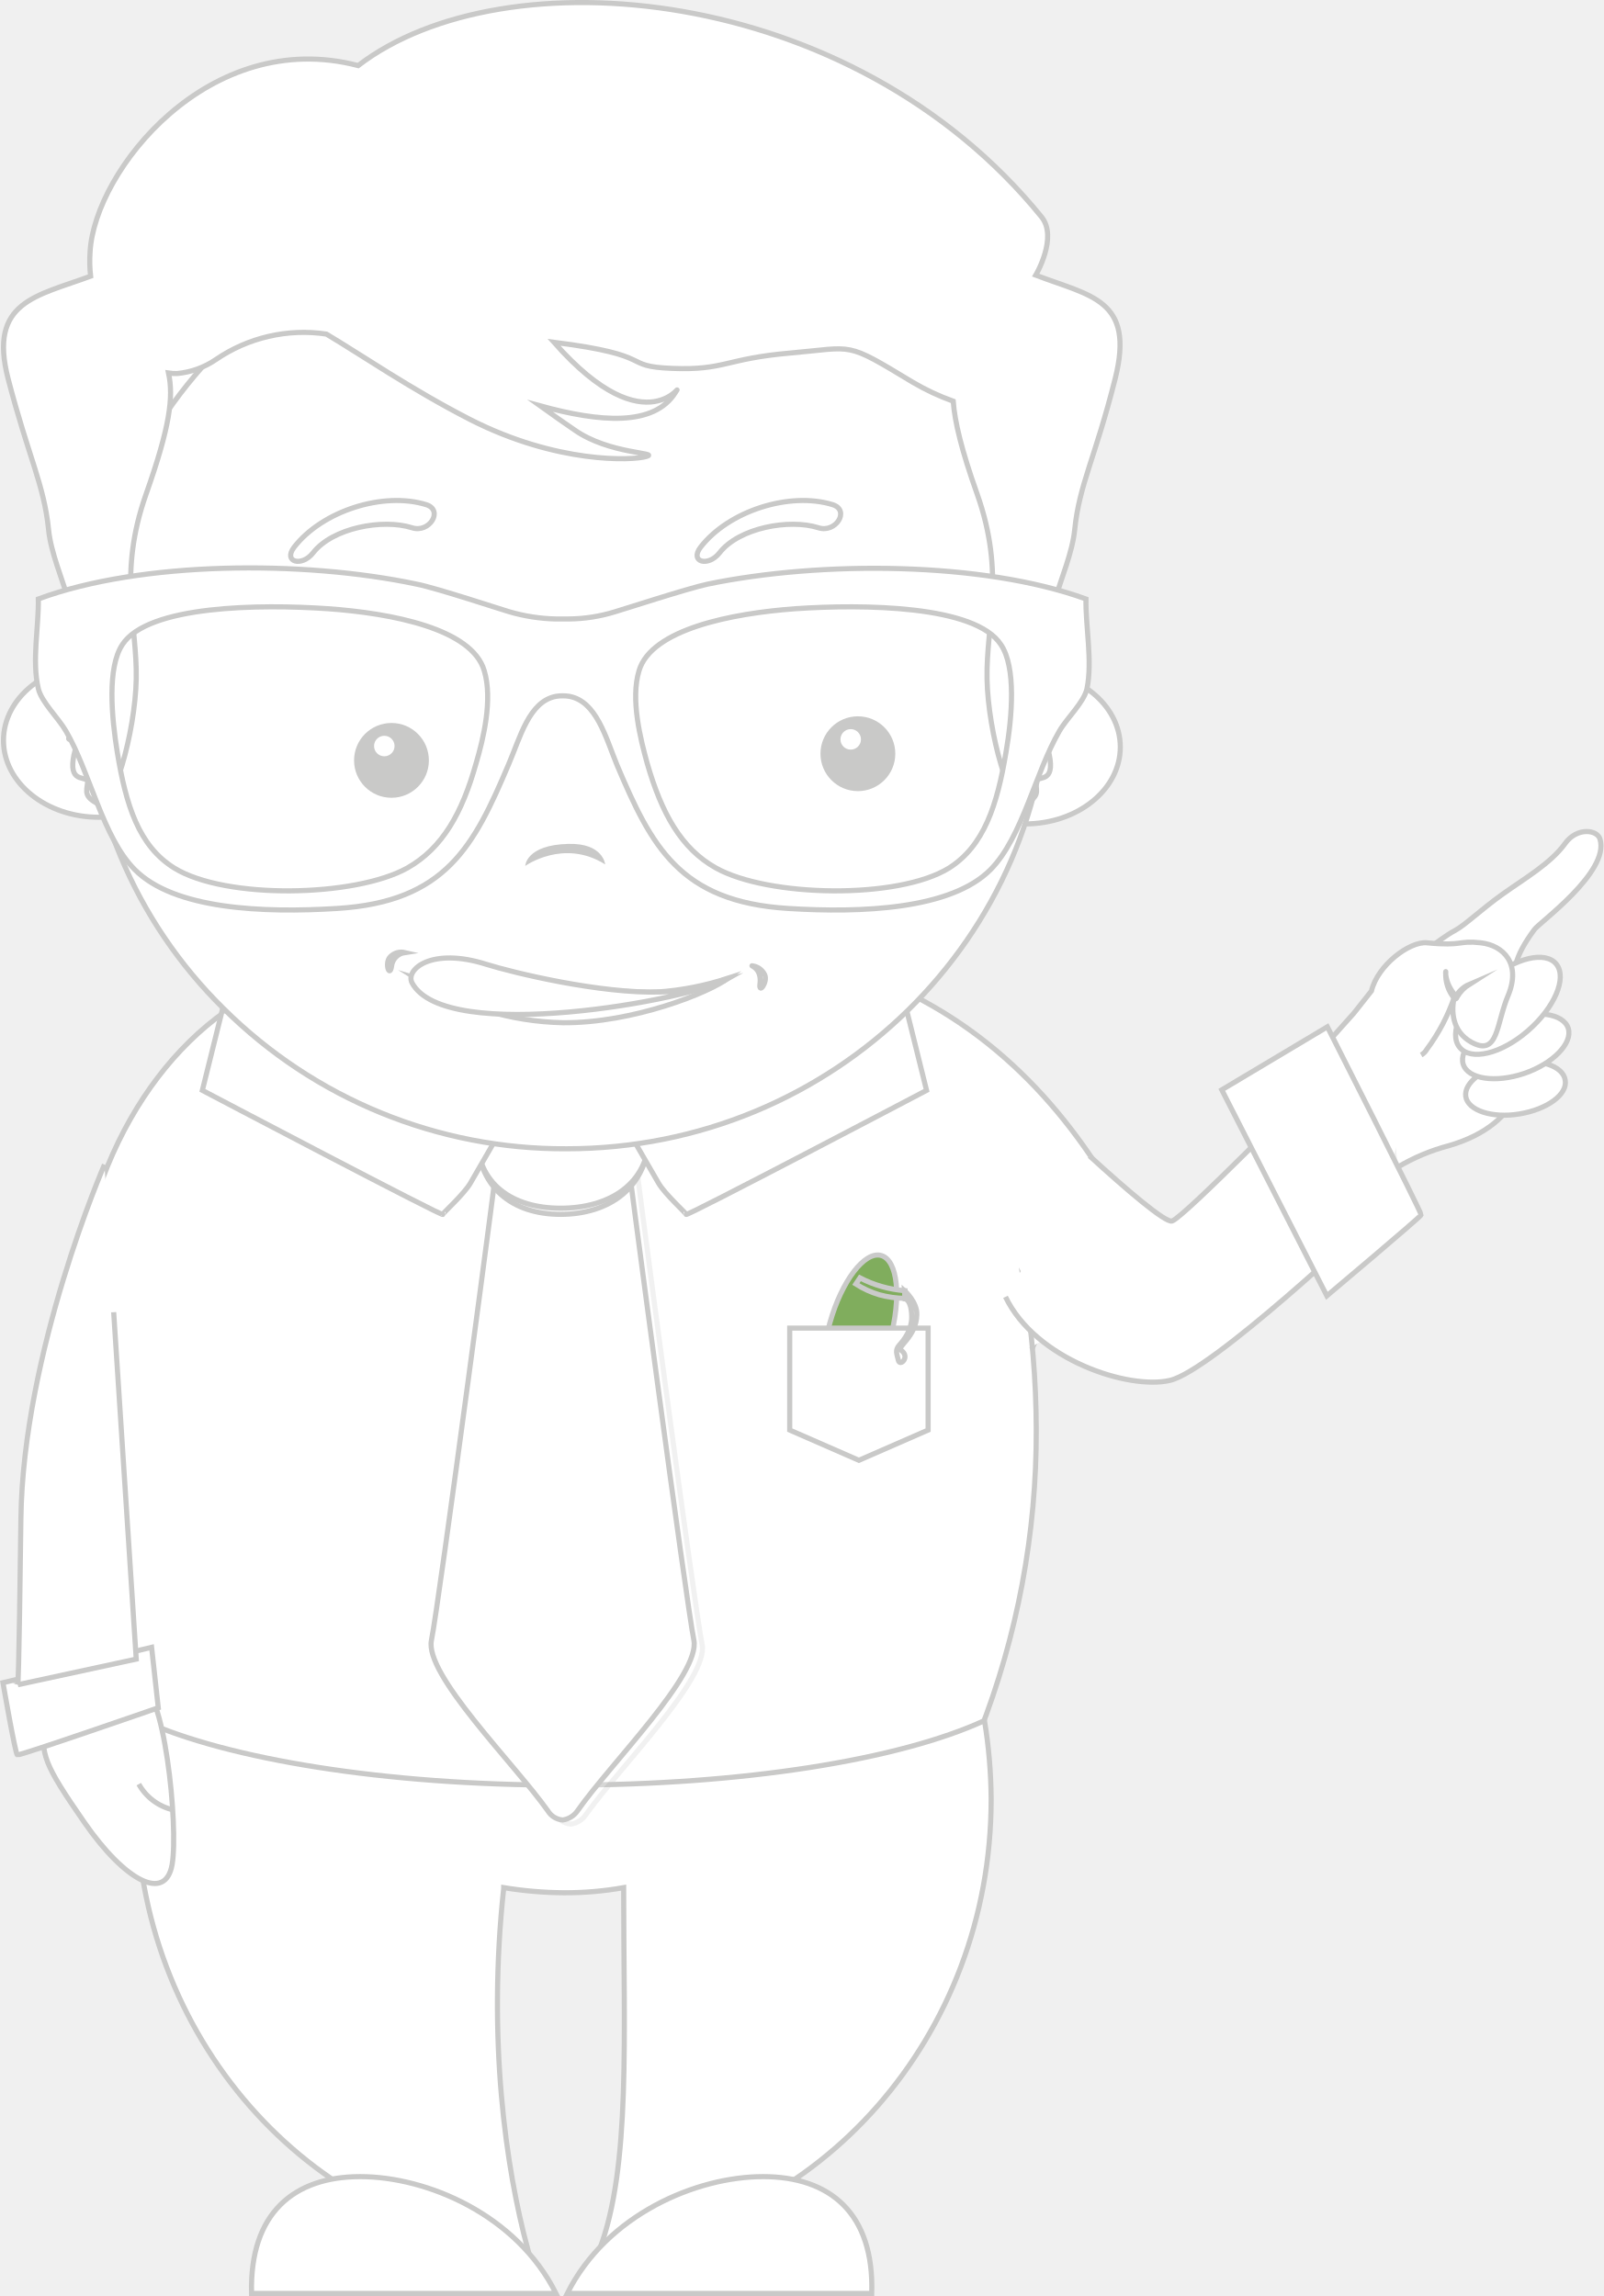
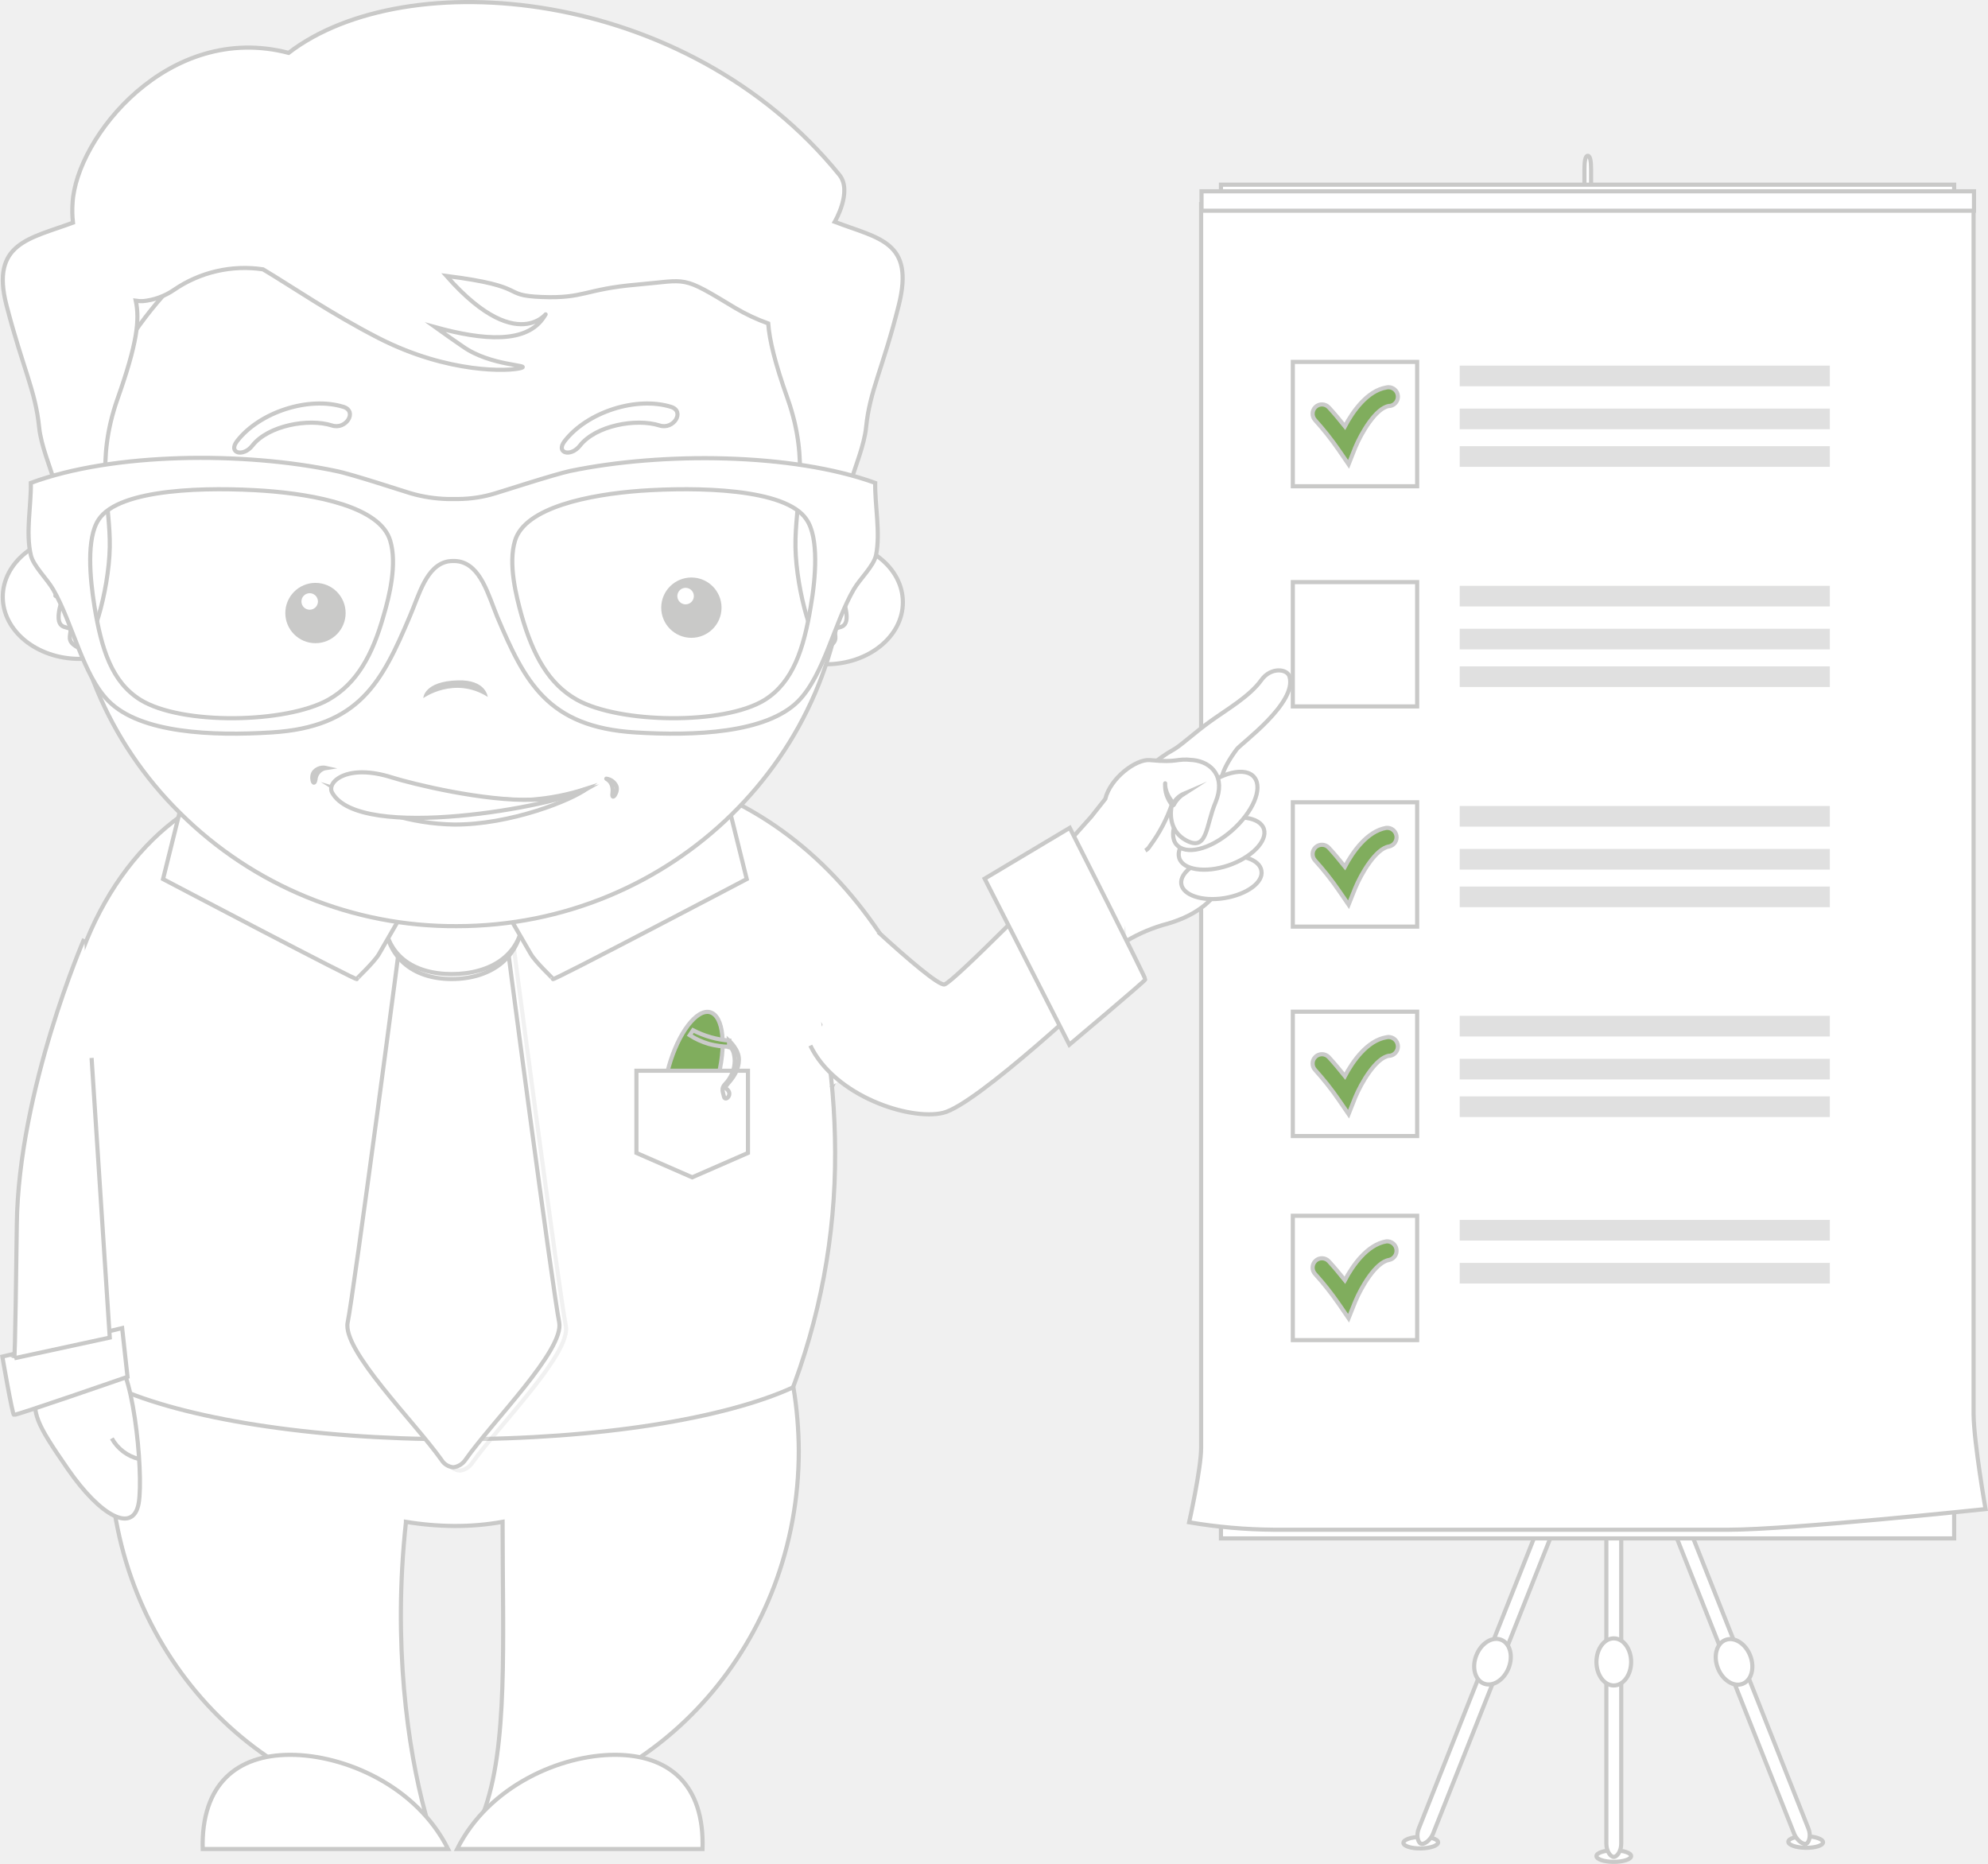
- <svg xmlns="http://www.w3.org/2000/svg" viewBox="0 0 312.86 448.1">
+ <svg xmlns="http://www.w3.org/2000/svg" viewBox="0 0 481.26 451.21">
  <defs>
-     <style>.a,.b,.h{fill:none;}.b{clip-path:url(#a);}.c,.d,.e,.f{fill:#fff;}.c,.d,.e,.h{stroke:#c9c9c8;}.c,.d,.i{stroke-miterlimit:22.93;}.d{opacity:0.25;isolation:isolate;}.e,.h{stroke-miterlimit:10;}.g{fill:#c9c9c8;}.i{fill:#80ad5d;stroke:#cacaca;}.j{clip-path:url(#b);}.k{fill:url(#c);}</style>
+     <style>.a,.b,.j{fill:none;}.b{clip-path:url(#a);}.c,.f,.g,.h{fill:#fff;}.c,.f,.g,.j{stroke:#c9c9c8;}.c,.d,.e,.f{stroke-miterlimit:22.93;}.d,.i{fill:#c9c9c8;}.d{stroke:#fff;opacity:0.57;}.d,.f{isolation:isolate;}.e{fill:#80ad5d;stroke:#cacaca;}.f{opacity:0.25;}.g,.j{stroke-miterlimit:10;}.k{clip-path:url(#b);}.l{fill:url(#c);}</style>
    <clipPath id="a">
-       <polygon class="a" points="1 1 2 1 1 2 1 1" />
+       <polygon class="a" points="-60.9 -31.71 -59.9 -31.71 -60.9 -30.71 -60.9 -31.71" />
    </clipPath>
-     <clipPath id="b" transform="translate(-64.62 -39.2)">
-       <polygon class="b" points="-1 -1 -2 -1 -1 -2 -1 -1" />
+     <clipPath id="b" transform="translate(-2.73 -6.49)">
+       <polygon class="b" points="-62.9 -33.71 -63.9 -33.71 -62.9 -34.71 -62.9 -33.71" />
    </clipPath>
-     <linearGradient id="c" x1="-60.61" y1="372.83" x2="-50.94" y2="371.12" gradientTransform="matrix(0.96, 0.27, 0.27, -0.96, 188.3, 663.67)" gradientUnits="userSpaceOnUse">
+     <linearGradient id="c" x1="-108.7" y1="-336.1" x2="-99.03" y2="-334.39" gradientTransform="matrix(0.96, 0.27, -0.27, 0.96, 183.1, 607.41)" gradientUnits="userSpaceOnUse">
      <stop offset="0" />
      <stop offset="0" stop-color="#0f0f0f" />
      <stop offset="0" stop-color="#373737" />
      <stop offset="0" stop-color="#777" />
      <stop offset="0" stop-color="#cfcfcf" />
      <stop offset="0" stop-color="#fff" />
      <stop offset="0.18" stop-color="#fff" />
      <stop offset="0.21" stop-color="#fff" />
      <stop offset="0.27" stop-color="#fff" />
      <stop offset="0.32" stop-color="#fff" />
      <stop offset="0.48" stop-color="#fff" />
      <stop offset="1" stop-color="#fff" />
    </linearGradient>
  </defs>
-   <ellipse class="c" cx="39.38" cy="72.6" rx="14.3" ry="11.3" />
-   <polygon class="c" points="34.68 207.8 19.68 239.3 14.68 264.3 19.68 343.3 76.68 360.8 155.18 358.8 183.68 323.8 197.18 272.3 205.68 253.8 215.18 231.8 188.68 212.8 135.68 203.8 34.68 207.8" />
-   <path class="c" d="M122.8,386.3c15.2,8,36.4,12.9,59.9,12.9,31.2,0,58.5-8.8,73-21.8a160.16,160.16,0,0,0,11.1-59.3,177,177,0,0,0-2.4-28.6c1.7,3.2,3.4,6.7,5,10.5" transform="translate(-64.62 -39.2)" />
-   <path class="c" d="M174.6,387.6c-35,0-65.6-5.1-82.1-12.6a98,98,0,0,0-1.3,15.4c0,46.2,33.6,84.1,76.4,87.8-4.3-15.8-7.9-41.1-4.7-70.5v-0.1a74.86,74.86,0,0,0,11.7,1,64.46,64.46,0,0,0,11.7-1v0.1c0,28.9,1.4,54.4-4.7,70.5,42.8-3.8,76.4-41.6,76.4-87.8a97,97,0,0,0-1.3-15.4C240.2,382.6,209.7,387.6,174.6,387.6Z" transform="translate(-64.62 -39.2)" />
-   <path class="c" d="M114.1,233.2C93.6,244.1,79,270.5,79,301.3" transform="translate(-64.62 -39.2)" />
-   <path class="c" d="M281.8,271.8c-11.5-19.6-27.8-35.7-51.5-43.5-13.4-14.8-30.4-23.6-49-23.6-17.8,0-34.1,8.1-47.2,21.8a83.13,83.13,0,0,0-14.8,5.1" transform="translate(-64.62 -39.2)" />
-   <path class="c" d="M337.3,267a38.77,38.77,0,0,1,10-4.2c15.1-4.4,15.7-15.3,15.9-23.2,0.2-7.1-7.5-7.8.8-19,0.9-1.3,14.7-11.2,12.8-17.6-0.5-1.9-4.5-2.4-6.8.8-2.8,3.9-8,6.9-12.2,9.9s-7.4,6.1-9.3,7.1c-3,1.6-8.7,6.2-13.9,11.2" transform="translate(-64.62 -39.2)" />
-   <path class="c" d="M335.9,267.9c-2.6,1.7-2.4,1.7-4.5-3.1-3.6-8.2-8.5-16.1-7.4-19.4" transform="translate(-64.62 -39.2)" />
-   <path class="c" d="M370,250c-0.4-2.8-5.1-4.3-10.5-3.4s-9.3,3.9-8.9,6.6,5.1,4.3,10.5,3.4S370.5,252.8,370,250Z" transform="translate(-64.62 -39.2)" />
-   <path class="c" d="M370.6,239.9c-0.9-2.9-6.3-3.7-11.9-1.8s-9.5,5.9-8.6,8.8,6.3,3.7,11.9,1.8S371.5,242.8,370.6,239.9Z" transform="translate(-64.62 -39.2)" />
-   <path class="c" d="M368.3,227.4c-2.1-2.7-8.1-1.3-13.3,3.2s-7.8,10.3-5.6,13,8.1,1.3,13.3-3.2S370.4,230.1,368.3,227.4Z" transform="translate(-64.62 -39.2)" />
-   <path class="c" d="M341.9,245.1A2.89,2.89,0,0,0,343,244a37.21,37.21,0,0,0,5.4-10.3c-0.7,2.7-.5,6.8,3.3,8.9,5.3,2.9,4.8-3.6,7.2-9.2,2.5-6.1-.9-9.7-5.4-10.2s-3.3.7-10.5,0c-3.4-.3-9.6,4.4-10.8,9.4l-3.4,4.3-5,5.6,12,25.2" transform="translate(-64.62 -39.2)" />
-   <path class="c" d="M348.5,234.2a7.29,7.29,0,0,1-1.8-5.3c0-.6-0.4,2,1.9,4.6C349.1,234,348.5,234.2,348.5,234.2Z" transform="translate(-64.62 -39.2)" />
-   <path class="c" d="M348.5,234a5.49,5.49,0,0,1,2.8-2.7,7.29,7.29,0,0,0-2.4,2.5C348.7,234.3,348.5,234,348.5,234Z" transform="translate(-64.62 -39.2)" />
-   <path class="c" d="M277.2,264.8c7.1,6.5,14.8,13.1,16.1,12.7,2.4-.8,27.1-26.1,27.1-26.1l11.3,26.4s-30.6,28.9-38.8,30.8c-8,1.9-26.2-4-32.1-16.3" transform="translate(-64.62 -39.2)" />
-   <path class="c" d="M303,251.9l20.6-12.3s18.4,36.3,18.3,36.7-18.4,15.8-18.4,15.8Z" transform="translate(-64.62 -39.2)" />
-   <path class="c" d="M73.5,375.5c-1.1,5.9-.3,8,7.6,19.4s15.8,15.6,17.1,8.2-1.6-35.7-6.5-35S73.5,375.5,73.5,375.5Z" transform="translate(-64.62 -39.2)" />
-   <path class="c" d="M65.2,367.6l29-6.9,1.3,11.8s-27.1,9.4-27.5,9.2S65.2,367.6,65.2,367.6Z" transform="translate(-64.62 -39.2)" />
-   <path class="c" d="M85,266.5S69.1,303,68.7,335.6,68.1,368,68.1,368l23.1-5-4.4-67.7" transform="translate(-64.62 -39.2)" />
-   <path class="d" d="M201.6,360.1c-1.4-6.7-13.1-94.6-13.6-99.6a56.4,56.4,0,0,0-12-1.3,49.84,49.84,0,0,0-12,1.3c-0.5,5.1-12.2,93-13.6,99.6s16.1,24,22.7,33.3a3.74,3.74,0,0,0,2.9,1.8,4.22,4.22,0,0,0,2.9-1.8C185.5,384.1,203,366.7,201.6,360.1Z" transform="translate(-64.62 -39.2)" />
-   <path class="c" d="M200,359.3c-1.4-6.7-13.1-94.6-13.6-99.7a56.4,56.4,0,0,0-12-1.3,49.84,49.84,0,0,0-12,1.3c-0.5,5.1-12.2,93-13.6,99.7s16.1,24,22.7,33.3a3.74,3.74,0,0,0,2.9,1.8,4.22,4.22,0,0,0,2.9-1.8C183.8,383.3,201.3,366,200,359.3Z" transform="translate(-64.62 -39.2)" />
-   <path class="c" d="M191.3,260.1c0,11-8,16.1-17.3,16.1s-16.4-5.1-16.4-16.1,7.6-19.8,16.9-19.8S191.3,249.2,191.3,260.1Z" transform="translate(-64.62 -39.2)" />
-   <path class="c" d="M191.3,260.5c0,9.9-8,14.5-17.3,14.5s-16.4-4.6-16.4-14.5,7.6-20.2,16.9-20.2S191.3,250.6,191.3,260.5Z" transform="translate(-64.62 -39.2)" />
-   <path class="c" d="M108,236.3L104.1,252s47.7,25.1,46.9,24.2c-0.1-.1,4.2-4,5.4-6.1,3-5.1,17.3-30.2,17.3-30.2s-32.4,4.3-50.6.6C113.8,238.6,113.9,238.5,108,236.3Z" transform="translate(-64.62 -39.2)" />
-   <path class="c" d="M241.5,236.3l3.9,15.7s-47.7,25.1-46.9,24.2c0.1-.1-4.2-4-5.4-6.1-3-5.1-17.3-30.2-17.3-30.2s32.4,4.3,50.6.6C235.7,238.6,235.7,238.5,241.5,236.3Z" transform="translate(-64.62 -39.2)" />
-   <ellipse class="c" cx="19.28" cy="144.5" rx="18.6" ry="15" />
-   <ellipse class="c" cx="199.98" cy="145.8" rx="18.6" ry="15" />
-   <circle class="e" cx="57.38" cy="148.5" r="20.8" />
-   <path class="c" d="M108.2,236a90.9,90.9,0,0,1-27.1-64.8c0-50.9,42.1-92.2,94.1-92.2s94.1,41.3,94.1,92.2-42.1,92.2-94.1,92.2a94.21,94.21,0,0,1-67-27.4" transform="translate(-64.62 -39.2)" />
-   <circle class="f" cx="163.08" cy="138.1" r="20.8" />
-   <circle class="g" cx="76.38" cy="148.4" r="7.3" />
-   <circle class="e" cx="74.98" cy="145.6" r="2.5" />
-   <circle class="g" cx="167.38" cy="147.1" r="7.3" />
-   <circle class="e" cx="165.98" cy="144.3" r="2.5" />
-   <path class="g" d="M182.7,207.9s-0.4-4.2-7.2-4c-8.3.2-8.4,4.3-8.4,4.3S174.6,202.8,182.7,207.9Z" transform="translate(-64.62 -39.2)" />
-   <path class="c" d="M266.7,92.9s4.4-7.4,1.1-11.4C230.7,35.8,162.8,30.2,134.5,52c-29.1-7.6-51.4,20.5-52.3,36.3a25.3,25.3,0,0,0,.1,4.8c-10.5,3.9-20,4.9-16.1,20,4,15.4,7,20.6,7.9,29.5s8.8,20.2,2.5,24.7c-2,1.4-4.4,6.4-.2,9.6,6.7,5.1-.8,6.6,2.5,6.7s0.7-1.2,0,3.8,3,2.9,2.8,4.6-0.7,2.7,2.1,4.1,7.2-13.8,7.4-24.4-3.6-20.4,1.9-36c4.7-13.3,5.4-19,4.4-23.7a9.15,9.15,0,0,0,1.7.1,16,16,0,0,0,7.5-2.7,30.24,30.24,0,0,1,21.6-5c6.9,4.1,16.4,10.7,28.1,16.7,16.9,8.6,31.5,8,34.3,7.2s-7.2-.4-14-5.2c-1.9-1.3-4.2-2.9-6.7-4.7,11.6,3.2,22.2,4.1,26.4-2.6,2-3.3-5.1,11.3-23.7-9.8,20.5,2.6,12.8,4.7,23.1,5.1s10.3-1.9,23-3,10.5-2.4,23.9,5.7a46.22,46.22,0,0,0,7.9,3.7c0.3,4,1.6,9.5,4.7,18.2,5.5,15.6,1.7,25.3,1.9,36s4.6,25.8,7.4,24.4,2.3-2.4,2.1-4.1,3.5,0.4,2.8-4.6-3.3-3.8,0-3.8-4.2-1.5,2.5-6.7c4.2-3.2,1.8-8.2-.2-9.6-6.3-4.5,1.6-15.8,2.5-24.7s4-14,7.9-29.5S277.4,97,266.7,92.9Z" transform="translate(-64.62 -39.2)" />
-   <path class="e" d="M125.7,147.1c-2.2,2.8-5.9,1.8-3.7-1.1,5.5-7.1,17.4-10.9,25.8-8.3,3.4,1.1.6,5.6-2.8,4.5C139.3,140.4,129.5,142.2,125.7,147.1Z" transform="translate(-64.62 -39.2)" />
-   <path class="e" d="M205,147.1c-2.2,2.8-5.9,1.8-3.7-1.1,5.5-7.1,17.4-10.9,25.8-8.3,3.4,1.1.6,5.6-2.8,4.5C218.6,140.4,208.8,142.2,205,147.1Z" transform="translate(-64.62 -39.2)" />
-   <path class="c" d="M206.7,230.1a56.75,56.75,0,0,1-13.7,2.7c-5.8.3-12.1-.8-17.1-0.8-10.2,0-25.7-.5-30.2-1.9a55.59,55.59,0,0,0,28.8,8.7C188.1,238.9,203.1,232.9,206.7,230.1Z" transform="translate(-64.62 -39.2)" />
-   <path class="c" d="M206.7,230.2c-2.4.5-4.6,2.3-13.1,2.6-11.8.4-29-3.8-34.1-5.4-10.7-3.4-15.8,1-14.5,3.6C151.5,243.2,199.6,234.3,206.7,230.2Z" transform="translate(-64.62 -39.2)" />
-   <path class="c" d="M141,227.9c-0.4,2.2-1.4-.9-0.2-2a3,3,0,0,1,2.8-.8A3.06,3.06,0,0,0,141,227.9Z" transform="translate(-64.62 -39.2)" />
-   <path class="c" d="M212.9,231.2c-0.3,2.2,1.6-.4.9-1.8a3.08,3.08,0,0,0-2.4-1.7C210.9,227.6,213.3,228.1,212.9,231.2Z" transform="translate(-64.62 -39.2)" />
-   <path class="c" d="M276.5,156.1c-20.1-7.3-51.6-7.5-73.8-2.9-3.8.8-17,5.1-18.1,5.4a31.26,31.26,0,0,1-9,1.4H173a35.13,35.13,0,0,1-9-1.4c-1.1-.3-14.4-4.7-18.1-5.4-22.2-4.7-53.8-4.5-73.8,2.9,0.1,5.3-1.3,12.1,0,17.5,0.6,2.6,3.9,5.7,5.4,8.3,4.7,8.1,7.2,20.8,13.4,27,7.7,7.8,25.1,8.5,39.5,7.6,21.2-1.3,26.7-12.2,33.4-28,2.3-5.3,4-12.4,9.3-13.4h0a8.5,8.5,0,0,1,2.6,0h0c5.3,1,7.1,8,9.3,13.4,6.7,15.8,12.2,26.7,33.4,28,14.3,0.9,31.8.2,39.5-7.6,6.2-6.3,8.7-18.9,13.4-27,1.5-2.6,4.8-5.6,5.4-8.3C277.8,168.2,276.4,161.4,276.5,156.1Zm-119,32.1c-2.7,9.6-6.5,16.5-13.4,20.4-10.2,5.7-35.5,6.2-45.5,0-6.9-4.3-9.4-12.2-11.1-22.6-1.1-6.8-2-16.5,1-21,5-7.7,26.9-7.9,40.1-7,12.5,0.9,28.1,3.9,30.5,12.1C160.8,175.7,158.9,183.5,157.5,188.2ZM260.9,186c-1.7,10.3-4.3,18.3-11.1,22.6-10,6.2-35.3,5.7-45.5,0-6.8-3.8-10.6-10.7-13.4-20.4-1.3-4.7-3.3-12.5-1.6-18.1,2.4-8.1,18.1-11.2,30.5-12.1,13.2-.9,35.1-0.7,40.1,7C262.9,169.4,262.1,179.1,260.9,186Z" transform="translate(-64.62 -39.2)" />
-   <path class="c" d="M134.9,464c13,0,30.5,7.4,38.2,22.8H113.7C113.3,471.1,122,464,134.9,464Z" transform="translate(-64.62 -39.2)" />
-   <path class="c" d="M213.5,464c-13,0-30.5,7.4-38.2,22.8h59.4C235.2,471.1,226.5,464,213.5,464Z" transform="translate(-64.62 -39.2)" />
-   <path class="h" d="M91.7,387.4a10.28,10.28,0,0,0,6.6,5" transform="translate(-64.62 -39.2)" />
-   <ellipse class="i" cx="233.87" cy="299.84" rx="15.4" ry="6.1" transform="matrix(0.27, -0.96, 0.96, 0.27, -183.22, 403.37)" />
-   <g class="j">
-     <path class="k" d="M232.4,288.6l-0.4.6-0.4.6a18.06,18.06,0,0,0,4.6,2.1,20.48,20.48,0,0,0,5,.7v-1.5A23,23,0,0,1,232.4,288.6Z" transform="translate(-64.62 -39.2)" />
+   <ellipse class="c" cx="390.67" cy="449.31" rx="4.2" ry="1.4" />
+   <path class="c" d="M395.2,364.7c0-1.8-1-3.2-1.8-3.2h0c-0.8,0-1.8,1.4-1.8,3.2v88.1c0,1.8,1,3.2,1.8,3.2h0c0.8,0,1.8-1.4,1.8-3.2V364.7Z" transform="translate(-2.73 -6.49)" />
+   <ellipse class="c" cx="390.67" cy="402.31" rx="4.2" ry="5.7" />
+   <ellipse class="c" cx="346.67" cy="452.55" rx="4.2" ry="1.4" transform="translate(-9.95 -0.87) rotate(-0.92)" />
+   <path class="c" d="M382.1,368.6c0.7-1.7.2-3.4-.5-3.7h0c-0.7-.3-2.2.7-2.9,2.3l-32.5,81.9c-0.7,1.7-.2,3.4.5,3.7h0c0.7,0.3,2.2-.7,2.9-2.3Z" transform="translate(-2.73 -6.49)" />
+   <ellipse class="c" cx="364.04" cy="408.74" rx="5.7" ry="4.2" transform="translate(-152.81 590.08) rotate(-68.38)" />
+   <ellipse class="c" cx="439.85" cy="452.4" rx="1.4" ry="4.2" transform="translate(-22.28 878.44) rotate(-89.08)" />
+   <path class="c" d="M404.6,368.6c-0.7-1.7-.2-3.4.5-3.7h0c0.7-.3,2.2.7,2.9,2.3l32.5,81.9c0.7,1.7.2,3.4-.5,3.7h0c-0.7.3-2.2-.7-2.9-2.3Z" transform="translate(-2.73 -6.49)" />
+   <ellipse class="c" cx="422.51" cy="408.79" rx="4.2" ry="5.7" transform="translate(-123.66 178.04) rotate(-21.63)" />
+   <path class="c" d="M387.9,47.4c0-1.8-.2-3.2-0.8-3.2h0c-0.6,0-.8,1.4-0.8,3.2v88.1c0,1.8.2,3.2,0.8,3.2h0c0.6,0,.8-1.4.8-3.2V47.4Z" transform="translate(-2.73 -6.49)" />
+   <rect class="c" x="295.57" y="44.71" width="177.5" height="3.7" />
+   <rect class="c" x="295.57" y="358.21" width="177.5" height="14.2" />
+   <path class="c" d="M483.4,371.8s-47.3,5-62.2,5H311.1a128.31,128.31,0,0,1-20.5-1.8s2.9-13,2.9-18V55.9h187v293C480.6,355.9,483.4,371.8,483.4,371.8Z" transform="translate(-2.73 -6.49)" />
+   <rect class="c" x="290.87" y="46.31" width="187" height="4.7" />
+   <rect class="c" x="312.97" y="140.91" width="30.1" height="30.1" />
+   <rect class="d" x="352.87" y="141.31" width="90.6" height="6" />
+   <rect class="d" x="352.87" y="151.71" width="90.6" height="6" />
+   <rect class="d" x="352.87" y="160.81" width="90.6" height="6" />
+   <rect class="c" x="312.97" y="194.21" width="30.1" height="30.1" />
+   <rect class="d" x="352.87" y="194.61" width="90.6" height="6" />
+   <rect class="d" x="352.87" y="205.01" width="90.6" height="6" />
+   <rect class="d" x="352.87" y="214.11" width="90.6" height="6" />
+   <rect class="c" x="312.97" y="244.91" width="30.1" height="30.1" />
+   <rect class="d" x="352.87" y="245.41" width="90.6" height="6" />
+   <rect class="d" x="352.87" y="255.81" width="90.6" height="6" />
+   <rect class="d" x="352.87" y="264.91" width="90.6" height="6" />
+   <rect class="c" x="312.97" y="294.31" width="30.1" height="30.1" />
+   <rect class="d" x="352.87" y="294.81" width="90.6" height="6" />
+   <rect class="d" x="352.87" y="305.21" width="90.6" height="6" />
+   <rect class="c" x="312.97" y="87.61" width="30.1" height="30.1" />
+   <rect class="d" x="352.87" y="88.01" width="90.6" height="6" />
+   <rect class="d" x="352.87" y="98.41" width="90.6" height="6" />
+   <rect class="d" x="352.87" y="107.51" width="90.6" height="6" />
+   <path class="e" d="M329.2,118.9l-2.4-3.5a70.4,70.4,0,0,0-5.7-7.2,2.26,2.26,0,1,1,3.3-3.1h0c1.3,1.4,2.7,3.1,3.9,4.6,1.9-3.6,5.4-8.6,10-9.4a2.28,2.28,0,1,1,.93,4.46l-0.23,0c-3.2.5-6.7,6.5-8.2,10.1Z" transform="translate(-2.73 -6.49)" />
+   <path class="e" d="M329.2,225.5l-2.4-3.5a70.4,70.4,0,0,0-5.7-7.2,2.26,2.26,0,1,1,3.3-3.1h0c1.3,1.4,2.7,3.1,3.9,4.6,1.9-3.6,5.4-8.6,10-9.4a2.28,2.28,0,0,1,.7,4.5c-3.2.5-6.7,6.5-8.2,10.1Z" transform="translate(-2.73 -6.49)" />
+   <path class="e" d="M329.2,276.2l-2.4-3.5a70.4,70.4,0,0,0-5.7-7.2,2.26,2.26,0,1,1,3.3-3.1c1.3,1.4,2.7,3.1,3.9,4.6,1.9-3.6,5.4-8.6,10-9.4a2.28,2.28,0,1,1,.93,4.46l-0.23,0c-3.2.5-6.7,6.5-8.2,10.1Z" transform="translate(-2.73 -6.49)" />
+   <path class="e" d="M329.2,325.6l-2.4-3.5a70.4,70.4,0,0,0-5.7-7.2,2.26,2.26,0,1,1,3.3-3.1h0c1.3,1.4,2.7,3.1,3.9,4.6,1.9-3.6,5.4-8.6,10-9.4a2.28,2.28,0,0,1,.7,4.5c-3.2.5-6.7,6.5-8.2,10.1Z" transform="translate(-2.73 -6.49)" />
+   <ellipse class="c" cx="39.37" cy="72.6" rx="14.3" ry="11.3" />
+   <polygon class="c" points="34.67 207.8 19.67 239.3 14.67 264.3 19.67 343.3 76.67 360.8 155.17 358.8 183.67 323.8 197.17 272.3 205.67 253.8 215.17 231.8 188.67 212.8 135.67 203.8 34.67 207.8" />
+   <path class="c" d="M60.9,353.59c15.2,8,36.4,12.9,59.9,12.9,31.2,0,58.5-8.8,73-21.8a160.16,160.16,0,0,0,11.1-59.3,177,177,0,0,0-2.4-28.6c1.7,3.2,3.4,6.7,5,10.5" transform="translate(-2.73 -6.49)" />
+   <path class="c" d="M112.7,354.89c-35,0-65.6-5.1-82.1-12.6a98,98,0,0,0-1.3,15.4c0,46.2,33.6,84.1,76.4,87.8-4.3-15.8-7.9-41.1-4.7-70.5v-0.1a74.86,74.86,0,0,0,11.7,1,64.46,64.46,0,0,0,11.7-1V375c0,28.9,1.4,54.4-4.7,70.5,42.8-3.8,76.4-41.6,76.4-87.8a97,97,0,0,0-1.3-15.4C178.3,349.89,147.8,354.89,112.7,354.89Z" transform="translate(-2.73 -6.49)" />
+   <path class="c" d="M52.2,200.49c-20.5,10.9-35.1,37.3-35.1,68.1" transform="translate(-2.73 -6.49)" />
+   <path class="c" d="M219.9,239.09c-11.5-19.6-27.8-35.7-51.5-43.5C155,180.79,138,172,119.4,172c-17.8,0-34.1,8.1-47.2,21.8a83.13,83.13,0,0,0-14.8,5.1" transform="translate(-2.73 -6.49)" />
+   <path class="c" d="M275.4,234.29a38.77,38.77,0,0,1,10-4.2c15.1-4.4,15.7-15.3,15.9-23.2,0.2-7.1-7.5-7.8.8-19,0.9-1.3,14.7-11.2,12.8-17.6-0.5-1.9-4.5-2.4-6.8.8-2.8,3.9-8,6.9-12.2,9.9s-7.4,6.1-9.3,7.1c-3,1.6-8.7,6.2-13.9,11.2" transform="translate(-2.73 -6.49)" />
+   <path class="c" d="M274,235.19c-2.6,1.7-2.4,1.7-4.5-3.1-3.6-8.2-8.5-16.1-7.4-19.4" transform="translate(-2.73 -6.49)" />
+   <path class="c" d="M308.1,217.29c-0.4-2.8-5.1-4.3-10.5-3.4s-9.3,3.9-8.9,6.6,5.1,4.3,10.5,3.4S308.6,220.09,308.1,217.29Z" transform="translate(-2.73 -6.49)" />
+   <path class="c" d="M308.7,207.19c-0.9-2.9-6.3-3.7-11.9-1.8s-9.5,5.9-8.6,8.8,6.3,3.7,11.9,1.8S309.6,210.09,308.7,207.19Z" transform="translate(-2.73 -6.49)" />
+   <path class="c" d="M306.4,194.69c-2.1-2.7-8.1-1.3-13.3,3.2s-7.8,10.3-5.6,13,8.1,1.3,13.3-3.2S308.5,197.39,306.4,194.69Z" transform="translate(-2.73 -6.49)" />
+   <path class="c" d="M280,212.39a2.89,2.89,0,0,0,1.1-1.1,37.21,37.21,0,0,0,5.4-10.3c-0.7,2.7-.5,6.8,3.3,8.9,5.3,2.9,4.8-3.6,7.2-9.2,2.5-6.1-.9-9.7-5.4-10.2s-3.3.7-10.5,0c-3.4-.3-9.6,4.4-10.8,9.4l-3.4,4.3-5,5.6,12,25.2" transform="translate(-2.73 -6.49)" />
+   <path class="c" d="M286.6,201.49a7.29,7.29,0,0,1-1.8-5.3c0-.6-0.4,2,1.9,4.6C287.2,201.29,286.6,201.49,286.6,201.49Z" transform="translate(-2.73 -6.49)" />
+   <path class="c" d="M286.6,201.29a5.49,5.49,0,0,1,2.8-2.7,7.29,7.29,0,0,0-2.4,2.5C286.8,201.59,286.6,201.29,286.6,201.29Z" transform="translate(-2.73 -6.49)" />
+   <path class="c" d="M215.3,232.09c7.1,6.5,14.8,13.1,16.1,12.7,2.4-.8,27.1-26.1,27.1-26.1l11.3,26.4S239.2,274,231,275.89c-8,1.9-26.2-4-32.1-16.3" transform="translate(-2.73 -6.49)" />
+   <path class="c" d="M241.1,219.19l20.6-12.3s18.4,36.3,18.3,36.7-18.4,15.8-18.4,15.8Z" transform="translate(-2.73 -6.49)" />
+   <path class="c" d="M11.6,342.79c-1.1,5.9-.3,8,7.6,19.4s15.8,15.6,17.1,8.2-1.6-35.7-6.5-35S11.6,342.79,11.6,342.79Z" transform="translate(-2.73 -6.49)" />
+   <path class="c" d="M3.3,334.89l29-6.9,1.3,11.8S6.5,349.19,6.1,349,3.3,334.89,3.3,334.89Z" transform="translate(-2.73 -6.49)" />
+   <path class="c" d="M23.1,233.79s-15.9,36.5-16.3,69.1-0.6,32.4-.6,32.4l23.1-5-4.4-67.7" transform="translate(-2.73 -6.49)" />
+   <path class="f" d="M139.7,327.39c-1.4-6.7-13.1-94.6-13.6-99.6a56.4,56.4,0,0,0-12-1.3,49.84,49.84,0,0,0-12,1.3c-0.5,5.1-12.2,93-13.6,99.6s16.1,24,22.7,33.3a3.74,3.74,0,0,0,2.9,1.8,4.22,4.22,0,0,0,2.9-1.8C123.6,351.39,141.1,334,139.7,327.39Z" transform="translate(-2.73 -6.49)" />
+   <path class="c" d="M138.1,326.59c-1.4-6.7-13.1-94.6-13.6-99.7a56.4,56.4,0,0,0-12-1.3,49.84,49.84,0,0,0-12,1.3c-0.5,5.1-12.2,93-13.6,99.7s16.1,24,22.7,33.3a3.74,3.74,0,0,0,2.9,1.8,4.22,4.22,0,0,0,2.9-1.8C121.9,350.59,139.4,333.29,138.1,326.59Z" transform="translate(-2.73 -6.49)" />
+   <path class="c" d="M129.4,227.39c0,11-8,16.1-17.3,16.1s-16.4-5.1-16.4-16.1,7.6-19.8,16.9-19.8S129.4,216.49,129.4,227.39Z" transform="translate(-2.73 -6.49)" />
+   <path class="c" d="M129.4,227.79c0,9.9-8,14.5-17.3,14.5s-16.4-4.6-16.4-14.5,7.6-20.2,16.9-20.2S129.4,217.89,129.4,227.79Z" transform="translate(-2.73 -6.49)" />
+   <path class="c" d="M46.1,203.59l-3.9,15.7s47.7,25.1,46.9,24.2c-0.1-.1,4.2-4,5.4-6.1,3-5.1,17.3-30.2,17.3-30.2s-32.4,4.3-50.6.6C51.9,205.89,52,205.79,46.1,203.59Z" transform="translate(-2.73 -6.49)" />
+   <path class="c" d="M179.6,203.59l3.9,15.7s-47.7,25.1-46.9,24.2c0.1-.1-4.2-4-5.4-6.1-3-5.1-17.3-30.2-17.3-30.2s32.4,4.3,50.6.6C173.8,205.89,173.8,205.79,179.6,203.59Z" transform="translate(-2.73 -6.49)" />
+   <ellipse class="c" cx="19.27" cy="144.5" rx="18.6" ry="15" />
+   <ellipse class="c" cx="199.97" cy="145.8" rx="18.6" ry="15" />
+   <circle class="g" cx="57.37" cy="148.5" r="20.8" />
+   <path class="c" d="M46.3,203.29a90.9,90.9,0,0,1-27.1-64.8c0-50.9,42.1-92.2,94.1-92.2s94.1,41.3,94.1,92.2-42.1,92.2-94.1,92.2a94.21,94.21,0,0,1-67-27.4" transform="translate(-2.73 -6.49)" />
+   <circle class="h" cx="163.07" cy="138.1" r="20.8" />
+   <circle class="i" cx="76.37" cy="148.4" r="7.3" />
+   <circle class="g" cx="74.97" cy="145.6" r="2.5" />
+   <circle class="i" cx="167.37" cy="147.1" r="7.3" />
+   <circle class="g" cx="165.97" cy="144.3" r="2.5" />
+   <path class="i" d="M120.8,175.19s-0.4-4.2-7.2-4c-8.3.2-8.4,4.3-8.4,4.3S112.7,170.09,120.8,175.19Z" transform="translate(-2.73 -6.49)" />
+   <path class="c" d="M204.8,60.19s4.4-7.4,1.1-11.4c-37.1-45.7-105-51.3-133.3-29.5-29.1-7.6-51.4,20.5-52.3,36.3a25.3,25.3,0,0,0,.1,4.8c-10.5,3.9-20,4.9-16.1,20,4,15.4,7,20.6,7.9,29.5s8.8,20.2,2.5,24.7c-2,1.4-4.4,6.4-.2,9.6,6.7,5.1-.8,6.6,2.5,6.7s0.7-1.2,0,3.8,3,2.9,2.8,4.6-0.7,2.7,2.1,4.1,7.2-13.8,7.4-24.4-3.6-20.4,1.9-36c4.7-13.3,5.4-19,4.4-23.7a9.15,9.15,0,0,0,1.7.1,16,16,0,0,0,7.5-2.7,30.24,30.24,0,0,1,21.6-5c6.9,4.1,16.4,10.7,28.1,16.7,16.9,8.6,31.5,8,34.3,7.2s-7.2-.4-14-5.2c-1.9-1.3-4.2-2.9-6.7-4.7,11.6,3.2,22.2,4.1,26.4-2.6,2-3.3-5.1,11.3-23.7-9.8,20.5,2.6,12.8,4.7,23.1,5.1s10.3-1.9,23-3,10.5-2.4,23.9,5.7a46.22,46.22,0,0,0,7.9,3.7c0.3,4,1.6,9.5,4.7,18.2,5.5,15.6,1.7,25.3,1.9,36s4.6,25.8,7.4,24.4,2.3-2.4,2.1-4.1,3.5,0.4,2.8-4.6-3.3-3.8,0-3.8-4.2-1.5,2.5-6.7c4.2-3.2,1.8-8.2-.2-9.6-6.3-4.5,1.6-15.8,2.5-24.7s4-14,7.9-29.5S215.5,64.29,204.8,60.19Z" transform="translate(-2.73 -6.49)" />
+   <path class="g" d="M63.8,114.39c-2.2,2.8-5.9,1.8-3.7-1.1,5.5-7.1,17.4-10.9,25.8-8.3,3.4,1.1.6,5.6-2.8,4.5C77.4,107.69,67.6,109.49,63.8,114.39Z" transform="translate(-2.73 -6.49)" />
+   <path class="g" d="M143.1,114.39c-2.2,2.8-5.9,1.8-3.7-1.1,5.5-7.1,17.4-10.9,25.8-8.3,3.4,1.1.6,5.6-2.8,4.5C156.7,107.69,146.9,109.49,143.1,114.39Z" transform="translate(-2.73 -6.49)" />
+   <path class="c" d="M144.8,197.39a56.75,56.75,0,0,1-13.7,2.7c-5.8.3-12.1-.8-17.1-0.8-10.2,0-25.7-.5-30.2-1.9a55.59,55.59,0,0,0,28.8,8.7C126.2,206.19,141.2,200.19,144.8,197.39Z" transform="translate(-2.73 -6.49)" />
+   <path class="c" d="M144.8,197.49c-2.4.5-4.6,2.3-13.1,2.6-11.8.4-29-3.8-34.1-5.4-10.7-3.4-15.8,1-14.5,3.6C89.6,210.49,137.7,201.59,144.8,197.49Z" transform="translate(-2.73 -6.49)" />
+   <path class="c" d="M79.1,195.19c-0.4,2.2-1.4-.9-0.2-2a3,3,0,0,1,2.8-.8A3.06,3.06,0,0,0,79.1,195.19Z" transform="translate(-2.73 -6.49)" />
+   <path class="c" d="M151,198.49c-0.3,2.2,1.6-.4.9-1.8a3.08,3.08,0,0,0-2.4-1.7C149,194.89,151.4,195.39,151,198.49Z" transform="translate(-2.73 -6.49)" />
+   <path class="c" d="M214.6,123.39c-20.1-7.3-51.6-7.5-73.8-2.9-3.8.8-17,5.1-18.1,5.4a31.26,31.26,0,0,1-9,1.4h-2.6a35.13,35.13,0,0,1-9-1.4c-1.1-.3-14.4-4.7-18.1-5.4-22.2-4.7-53.8-4.5-73.8,2.9,0.1,5.3-1.3,12.1,0,17.5,0.6,2.6,3.9,5.7,5.4,8.3,4.7,8.1,7.2,20.8,13.4,27,7.7,7.8,25.1,8.5,39.5,7.6,21.2-1.3,26.7-12.2,33.4-28,2.3-5.3,4-12.4,9.3-13.4h0a8.5,8.5,0,0,1,2.6,0h0c5.3,1,7.1,8,9.3,13.4,6.7,15.8,12.2,26.7,33.4,28,14.3,0.9,31.8.2,39.5-7.6,6.2-6.3,8.7-18.9,13.4-27,1.5-2.6,4.8-5.6,5.4-8.3C215.9,135.49,214.5,128.69,214.6,123.39Zm-119,32.1c-2.7,9.6-6.5,16.5-13.4,20.4-10.2,5.7-35.5,6.2-45.5,0-6.9-4.3-9.4-12.2-11.1-22.6-1.1-6.8-2-16.5,1-21,5-7.7,26.9-7.9,40.1-7,12.5,0.9,28.1,3.9,30.5,12.1,1.7,5.6-.2,13.4-1.6,18.1h0Zm103.4-2.2c-1.7,10.3-4.3,18.3-11.1,22.6-10,6.2-35.3,5.7-45.5,0-6.8-3.8-10.6-10.7-13.4-20.4-1.3-4.7-3.3-12.5-1.6-18.1,2.4-8.1,18.1-11.2,30.5-12.1,13.2-.9,35.1-0.7,40.1,7C201,136.69,200.2,146.39,199,153.29Z" transform="translate(-2.73 -6.49)" />
+   <path class="c" d="M73,431.29c13,0,30.5,7.4,38.2,22.8H51.8C51.4,438.39,60.1,431.29,73,431.29Z" transform="translate(-2.73 -6.49)" />
+   <path class="c" d="M151.6,431.29c-13,0-30.5,7.4-38.2,22.8h59.4C173.3,438.39,164.6,431.29,151.6,431.29Z" transform="translate(-2.73 -6.49)" />
+   <path class="j" d="M29.8,354.69a10.28,10.28,0,0,0,6.6,5" transform="translate(-2.73 -6.49)" />
+   <ellipse class="e" cx="170.49" cy="266.3" rx="15.36" ry="6.08" transform="translate(-134.75 351.84) rotate(-74.29)" />
+   <g class="k">
+     <path class="l" d="M170.5,255.89l-0.4.6-0.4.6a18.06,18.06,0,0,0,4.6,2.1,20.48,20.48,0,0,0,5,.7v-1.5A23,23,0,0,1,170.5,255.89Z" transform="translate(-2.73 -6.49)" />
  </g>
-   <path class="i" d="M232.4,288.6l-0.4.6-0.4.6a18.06,18.06,0,0,0,4.6,2.1,20.48,20.48,0,0,0,5,.7v-1.5A23,23,0,0,1,232.4,288.6Z" transform="translate(-64.62 -39.2)" />
-   <polygon class="c" points="181.08 279.1 167.58 285 154.08 279.1 154.08 259.2 181.08 259.2 181.08 279.1" />
-   <path class="c" d="M241.1,291.1s2.5,2.2,2.4,4.7c-0.1,4.3-4,6.3-3.1,6.9,1.9,1.3-.2,3.3-0.5,2s-0.7-2,.2-3,2.5-3,2.4-5.7c-0.1-3.2-1.3-3.3-1.3-3.3Z" transform="translate(-64.62 -39.2)" />
+   <path class="e" d="M170.5,255.89l-0.4.6-0.4.6a18.06,18.06,0,0,0,4.6,2.1,20.48,20.48,0,0,0,5,.7v-1.5A23,23,0,0,1,170.5,255.89Z" transform="translate(-2.73 -6.49)" />
+   <polygon class="c" points="181.07 279.1 167.57 285 154.07 279.1 154.07 259.2 181.07 259.2 181.07 279.1" />
+   <path class="c" d="M179.2,258.39s2.5,2.2,2.4,4.7c-0.1,4.3-4,6.3-3.1,6.9,1.9,1.3-.2,3.3-0.5,2s-0.7-2,.2-3a8.21,8.21,0,0,0,2.4-5.7c-0.1-3.2-1.3-3.3-1.3-3.3Z" transform="translate(-2.73 -6.49)" />
</svg>
